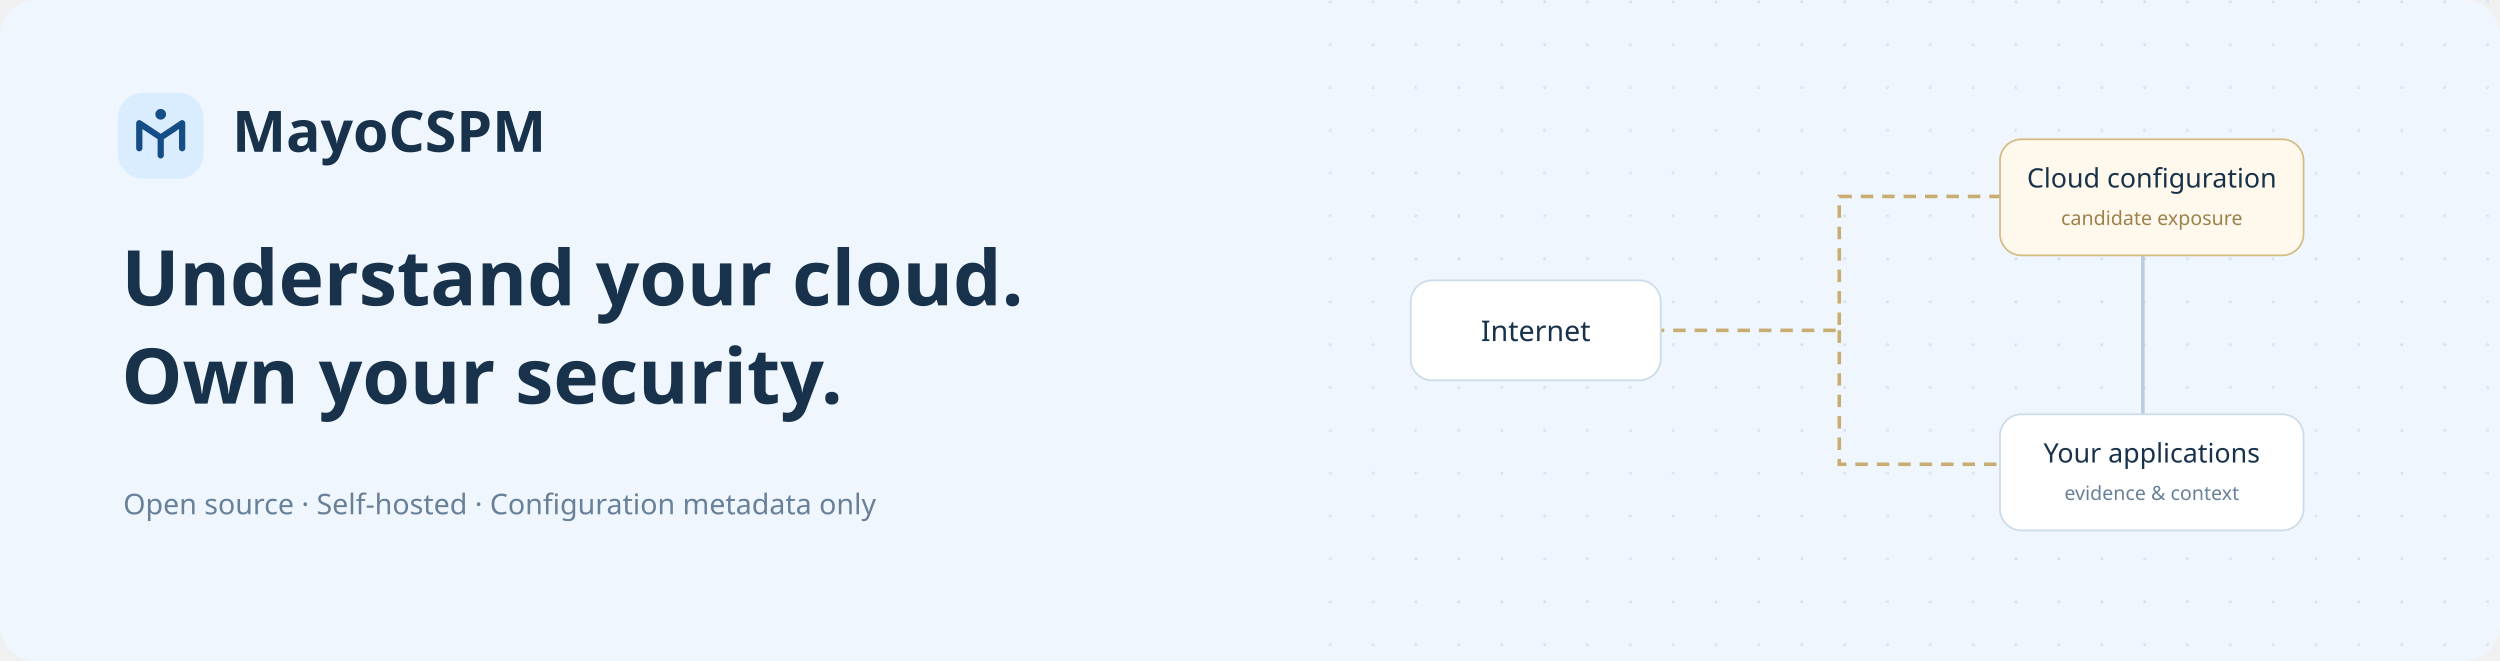
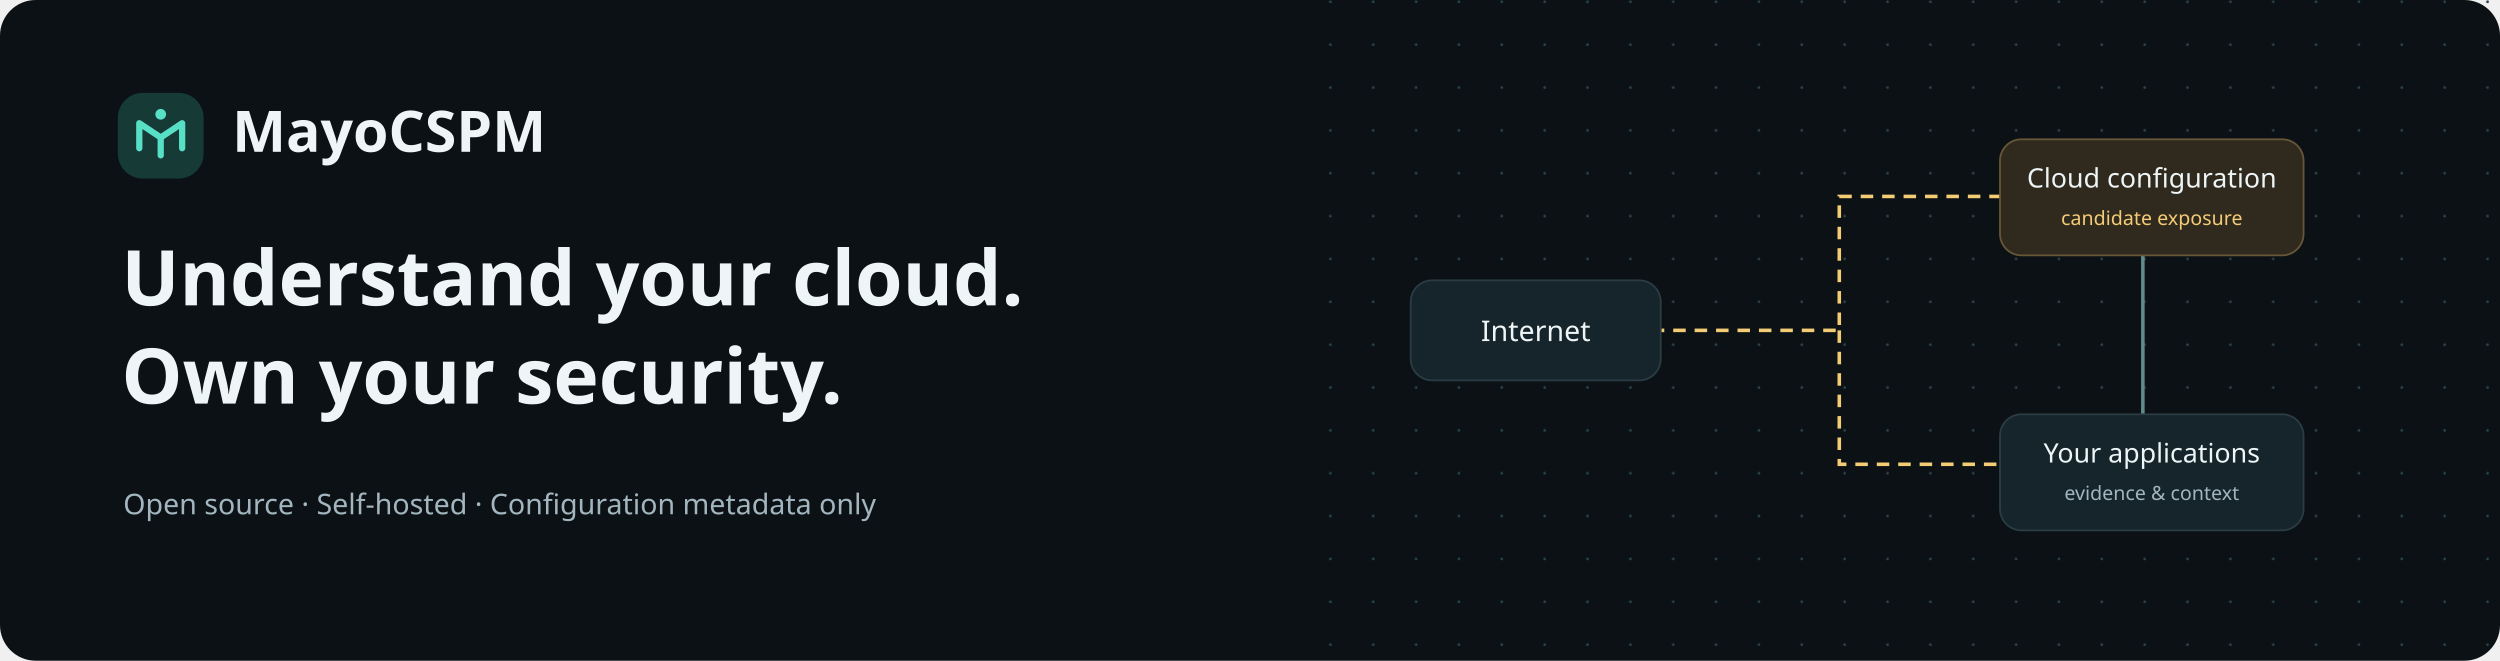
<svg xmlns="http://www.w3.org/2000/svg" width="1400" height="370" viewBox="0 0 1400 370">
  <defs>
    <pattern id="dots" width="24" height="24" patternUnits="userSpaceOnUse">
-       <circle cx="1" cy="1" r=".8" fill="#cfdeec" />
+       <circle cx="1" cy="1" r=".8" fill="#284048" />
    </pattern>
  </defs>
-   <rect width="1400" height="370" rx="20" fill="#eff6fd" />
+   <rect width="1400" height="370" rx="20" fill="#0b1114" />
  <rect x="740" width="660" height="370" fill="url(#dots)" />
-   <rect x="66" y="52" width="48" height="48" rx="14" fill="#d9edff" />
-   <path d="M78 83V69l12 8 12-8v14M90 77v10" fill="none" stroke="#154e86" stroke-width="3.5" stroke-linecap="round" stroke-linejoin="round" />
-   <circle cx="90" cy="64" r="3" fill="#154e86" />
-   <text x="130" y="85" fill="#18324b" font-family="system-ui,sans-serif" font-size="32" font-weight="650">MayoCSPM</text>
-   <text x="68" y="171" fill="#18324b" font-family="system-ui,sans-serif" font-size="43" font-weight="600">Understand your cloud.</text>
-   <text x="68" y="226" fill="#18324b" font-family="system-ui,sans-serif" font-size="43" font-weight="600">Own your security.</text>
-   <text x="69" y="288" fill="#688098" font-family="system-ui,sans-serif" font-size="16">Open source · Self-hosted · Configuration metadata only</text>
-   <path d="M925 185h105V110h100M1030 185v75h100" fill="none" stroke="#c9ac72" stroke-width="2" stroke-dasharray="7 5" />
-   <path d="M1200 142v90" fill="none" stroke="#b8cee0" stroke-width="2" />
-   <rect x="790" y="157" width="140" height="56" rx="12" fill="white" stroke="#cbdce9" />
-   <text x="860" y="191" text-anchor="middle" fill="#18324b" font-family="system-ui,sans-serif" font-size="16">Internet</text>
-   <rect x="1120" y="78" width="170" height="65" rx="12" fill="#fff9ed" stroke="#d5bc85" />
-   <text x="1205" y="105" text-anchor="middle" fill="#18324b" font-family="system-ui,sans-serif" font-size="15">Cloud configuration</text>
-   <text x="1205" y="126" text-anchor="middle" fill="#9c814b" font-family="system-ui,sans-serif" font-size="11">candidate exposure</text>
-   <rect x="1120" y="232" width="170" height="65" rx="12" fill="white" stroke="#cbdce9" />
-   <text x="1205" y="259" text-anchor="middle" fill="#18324b" font-family="system-ui,sans-serif" font-size="15">Your applications</text>
-   <text x="1205" y="280" text-anchor="middle" fill="#688098" font-family="system-ui,sans-serif" font-size="11">evidence &amp; context</text>
+   <rect x="66" y="52" width="48" height="48" rx="14" fill="#163b37" />
+   <path d="M78 83V69l12 8 12-8v14M90 77v10" fill="none" stroke="#57e0c5" stroke-width="3.5" stroke-linecap="round" stroke-linejoin="round" />
+   <circle cx="90" cy="64" r="3" fill="#57e0c5" />
+   <text x="130" y="85" fill="#edf5f6" font-family="system-ui,sans-serif" font-size="32" font-weight="650">MayoCSPM</text>
+   <text x="68" y="171" fill="#edf5f6" font-family="system-ui,sans-serif" font-size="43" font-weight="600">Understand your cloud.</text>
+   <text x="68" y="226" fill="#edf5f6" font-family="system-ui,sans-serif" font-size="43" font-weight="600">Own your security.</text>
+   <text x="69" y="288" fill="#a3b6bf" font-family="system-ui,sans-serif" font-size="16">Open source · Self-hosted · Configuration metadata only</text>
+   <path d="M925 185h105V110h100M1030 185v75h100" fill="none" stroke="#f4cc76" stroke-width="2" stroke-dasharray="7 5" />
+   <path d="M1200 142v90" fill="none" stroke="#628b8c" stroke-width="2" />
+   <rect x="790" y="157" width="140" height="56" rx="12" fill="#16242b" stroke="#2a3c44" />
+   <text x="860" y="191" text-anchor="middle" fill="#edf5f6" font-family="system-ui,sans-serif" font-size="16">Internet</text>
+   <rect x="1120" y="78" width="170" height="65" rx="12" fill="#302a1e" stroke="#675637" />
+   <text x="1205" y="105" text-anchor="middle" fill="#edf5f6" font-family="system-ui,sans-serif" font-size="15">Cloud configuration</text>
+   <text x="1205" y="126" text-anchor="middle" fill="#f4cc76" font-family="system-ui,sans-serif" font-size="11">candidate exposure</text>
+   <rect x="1120" y="232" width="170" height="65" rx="12" fill="#16242b" stroke="#2a3c44" />
+   <text x="1205" y="259" text-anchor="middle" fill="#edf5f6" font-family="system-ui,sans-serif" font-size="15">Your applications</text>
+   <text x="1205" y="280" text-anchor="middle" fill="#a3b6bf" font-family="system-ui,sans-serif" font-size="11">evidence &amp; context</text>
</svg>
